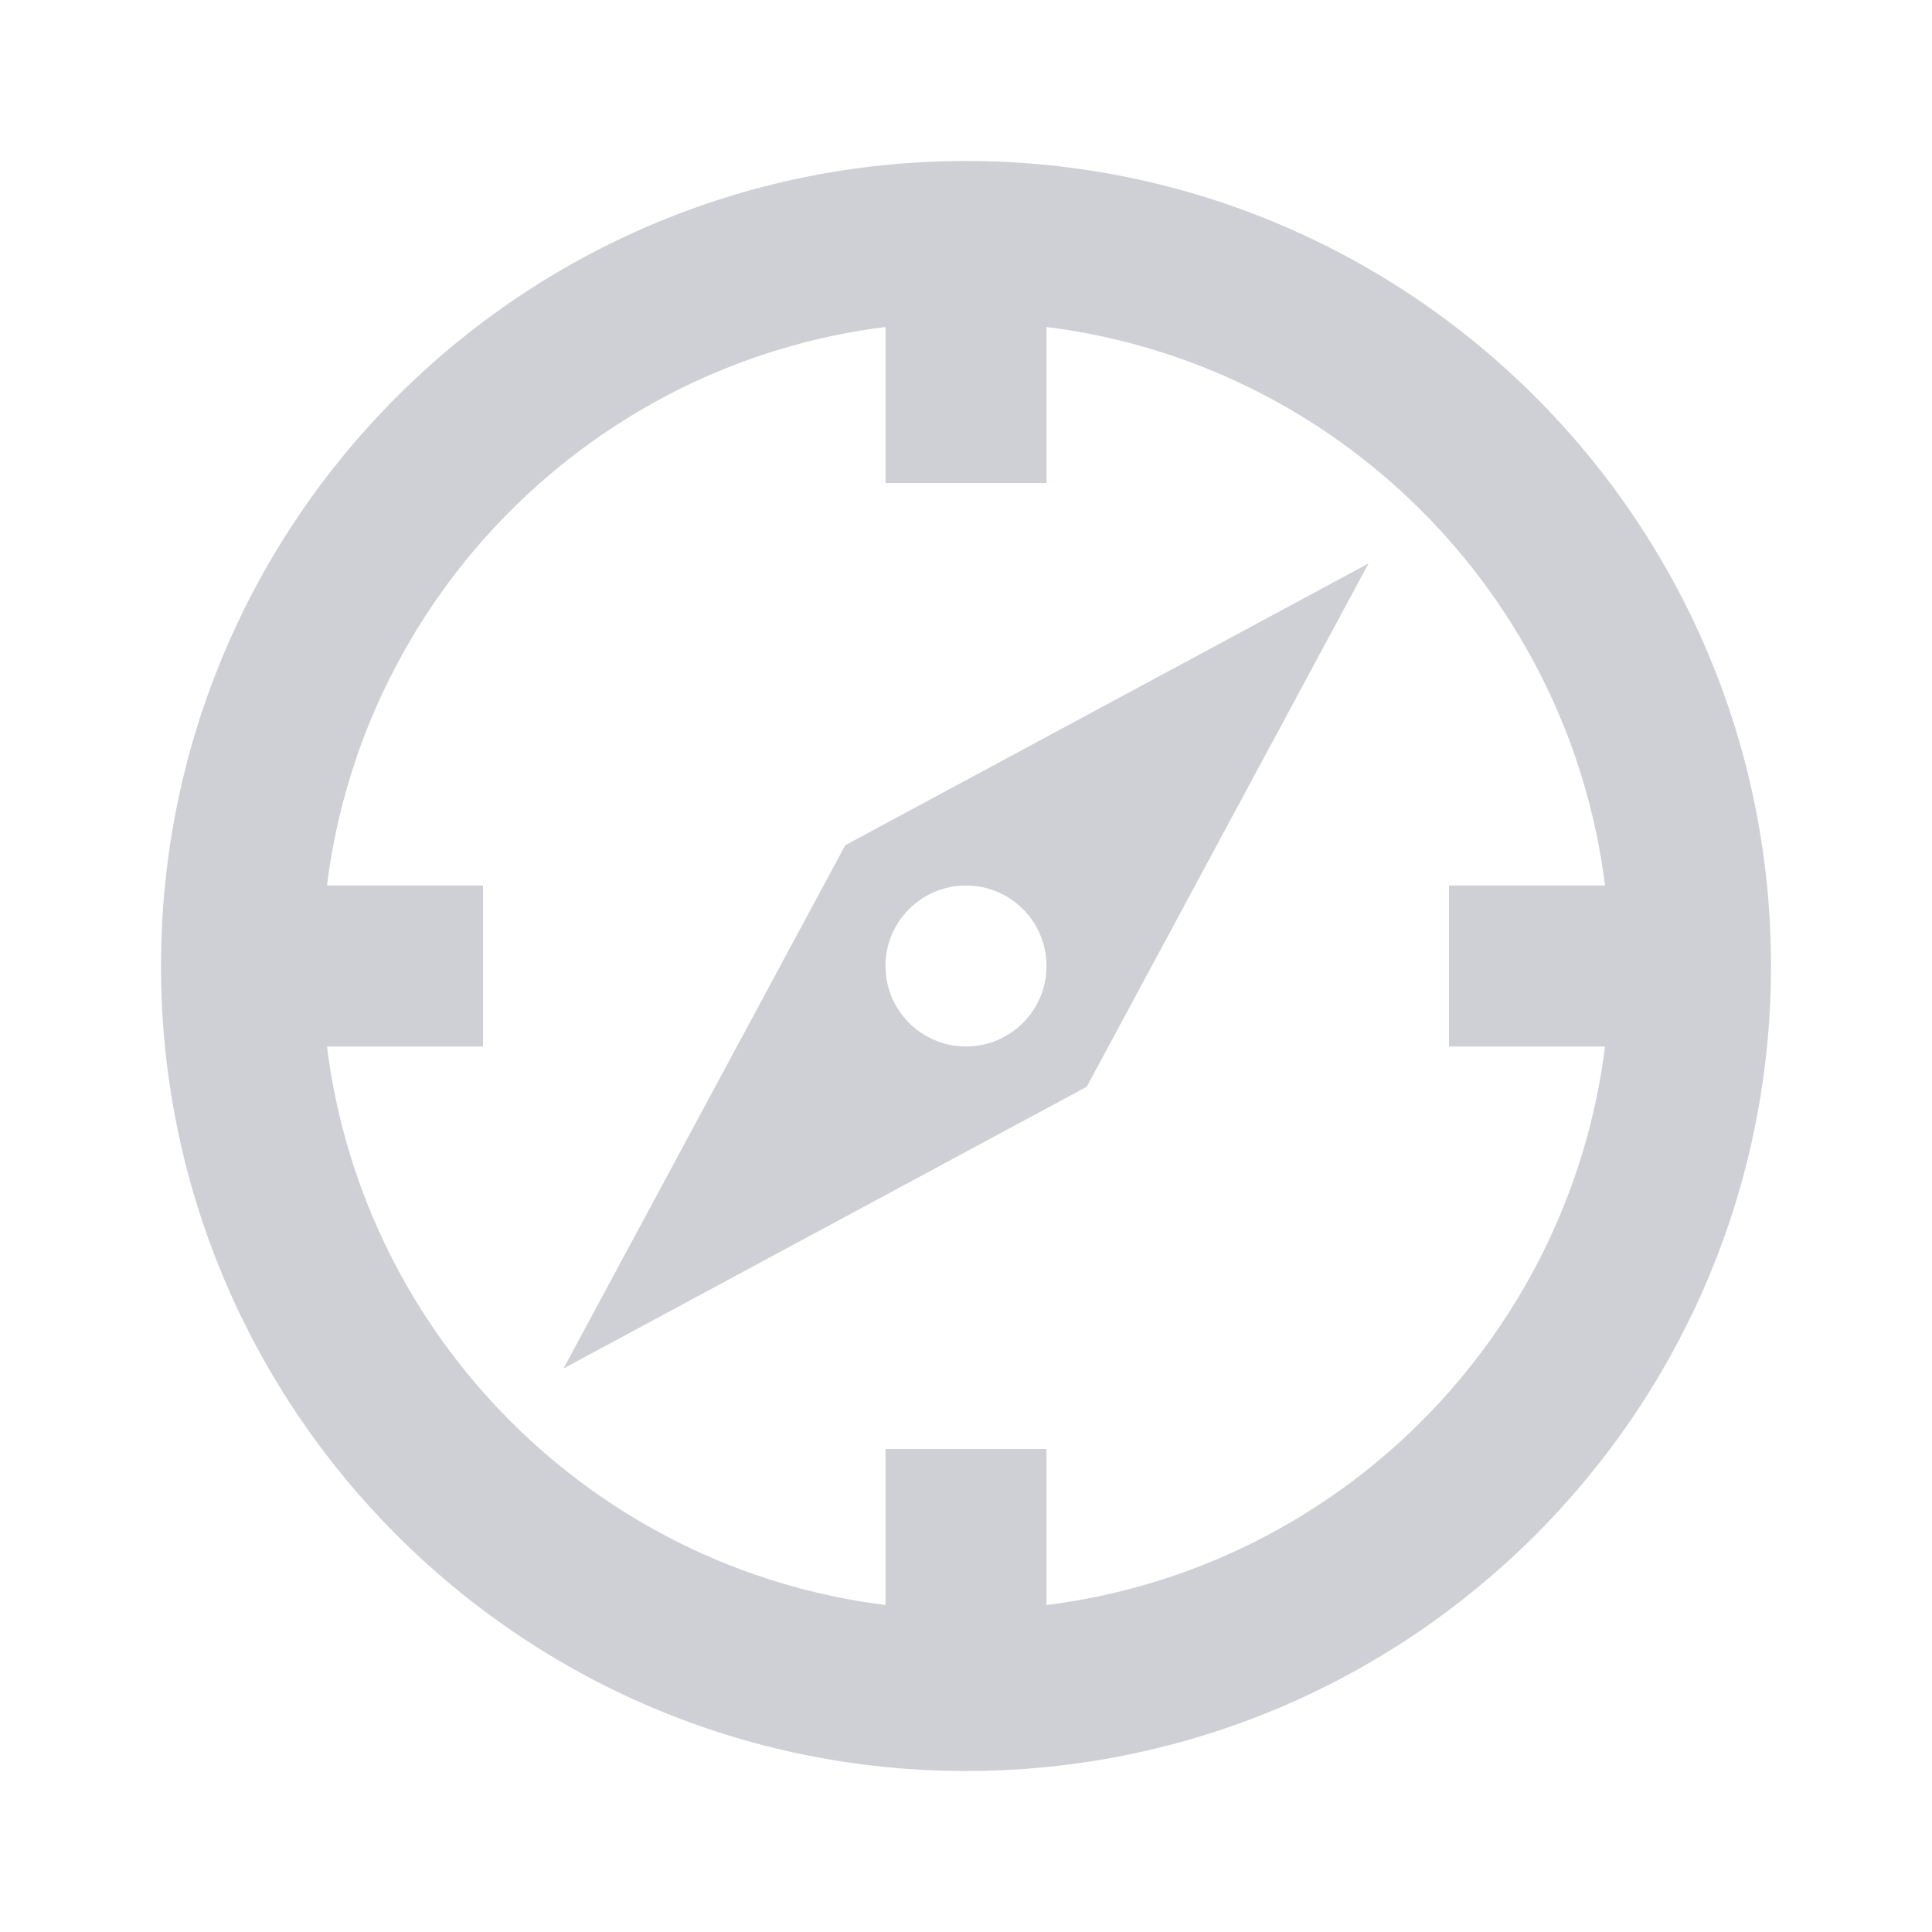
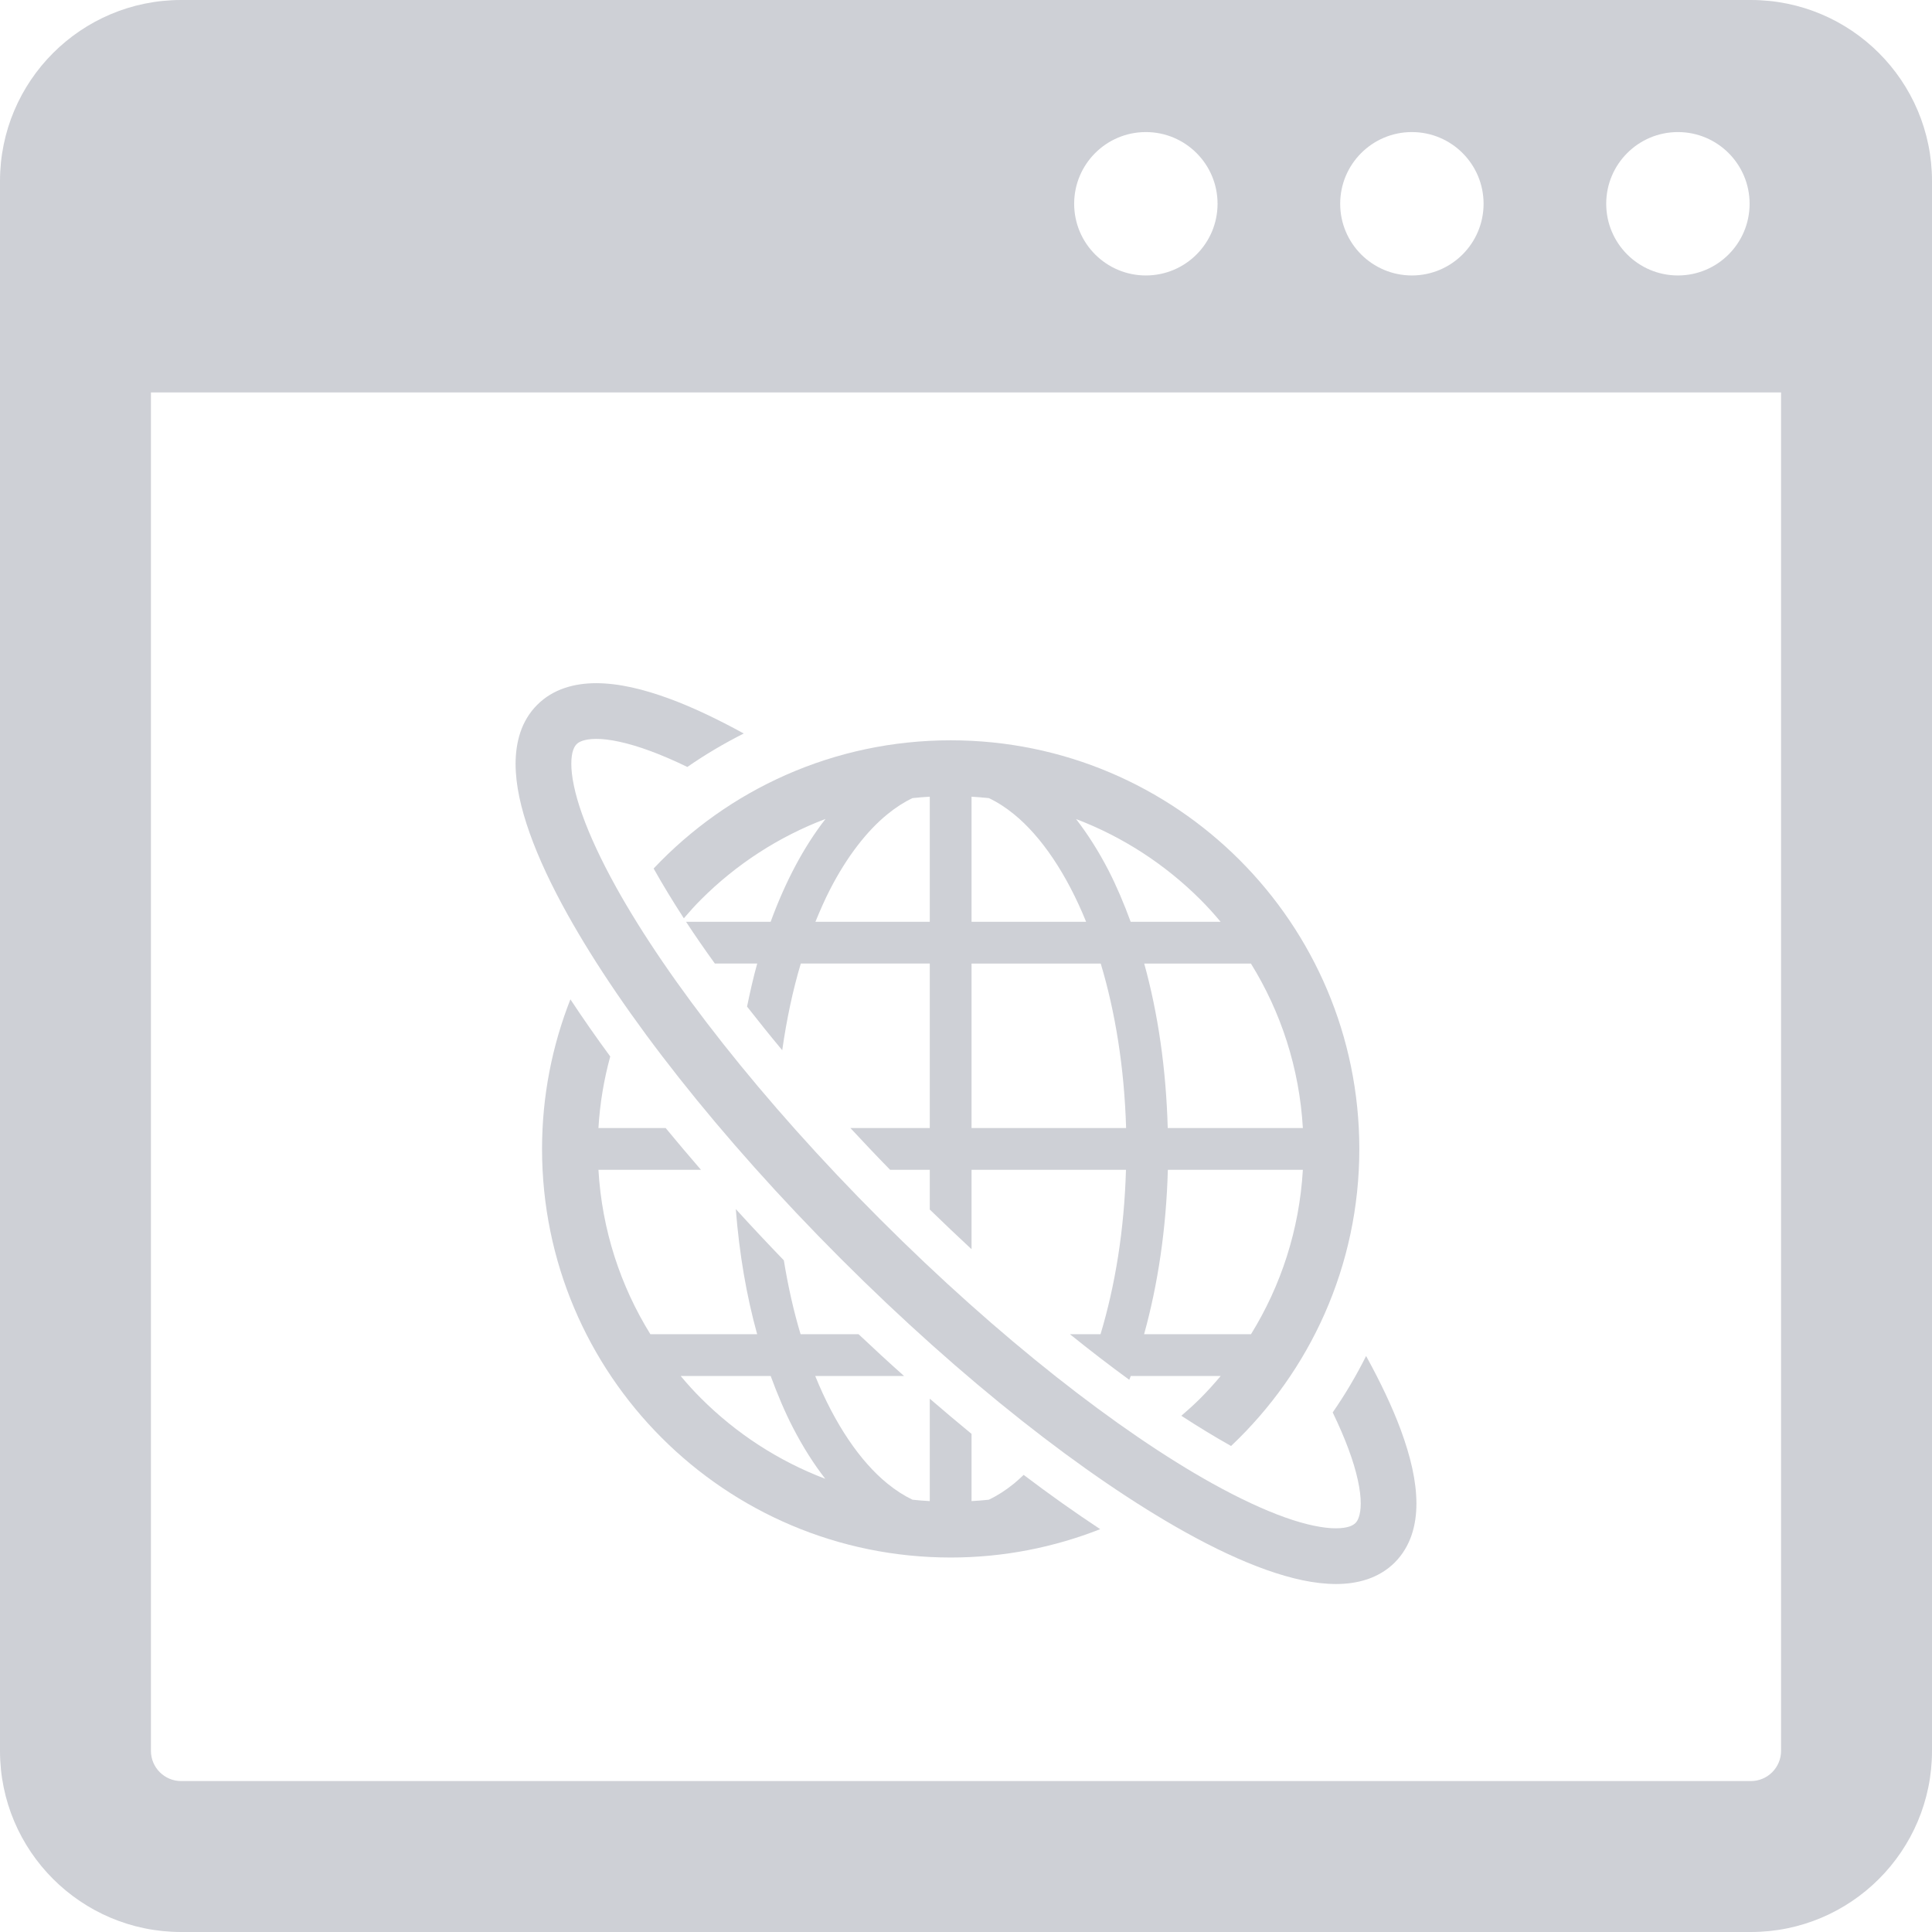
- <svg xmlns="http://www.w3.org/2000/svg" width="50" height="50" viewBox="0 0 512 512" version="1.1">
-   <g id="Page-1" stroke="none" stroke-width="1" fill="none" fill-rule="evenodd">
-     <g id="icon" fill="#CED0D6" transform="translate(42.66667, 42.66667)">
-       <path d="M213.333,3.55271368e-14 C331.154,3.55271368e-14 426.667,95.513 426.667,213.333 C426.667,331.154 331.154,426.667 213.333,426.667 C95.513,426.667 3.55271368e-14,331.154 3.55271368e-14,213.333 C3.55271368e-14,95.513 95.513,3.55271368e-14 213.333,3.55271368e-14 Z M234.668,43.987 L234.667,85.333 L192,85.333 L191.998,43.987 C114.8,53.615 53.615,114.8 43.987,191.998 L85.333,192 L85.333,234.667 L43.987,234.668 C53.614,311.866 114.8,373.052 191.998,382.679 L192,341.333 L234.667,341.333 L234.668,382.679 C311.866,373.052 373.052,311.866 382.679,234.668 L341.333,234.667 L341.333,192 L382.679,191.999 C373.053,114.801 311.866,53.614 234.668,43.987 Z M320,106.667 L245.333,245.333 L106.667,320 L181.333,181.333 L320,106.667 Z M213.333,192 C201.551,192 192,201.551 192,213.333 C192,225.115 201.551,234.667 213.333,234.667 C225.115,234.667 234.667,225.115 234.667,213.333 C234.667,201.551 225.115,192 213.333,192 Z" id="Combined-Shape">
- 
- </path>
-     </g>
+ <svg xmlns="http://www.w3.org/2000/svg" height="50" width="50" version="1.1" id="_x32_" viewBox="0 0 512 512" xml:space="preserve">
+   <style type="text/css">
+ 	.st0{fill:#CED0D6;}
+ </style>
+   <g>
+     <path class="st0" d="M268.726,393.156c-2.219,1.805-4.43,3.211-6.68,4.282c-1.508,0.164-3.039,0.289-4.578,0.367v-17.813   c-3.657-3.007-7.36-6.125-11.07-9.328v27.141c-1.524-0.078-3.07-0.203-4.578-0.367c-2.234-1.07-4.446-2.477-6.656-4.282   c-7.211-5.859-13.954-15.75-19.118-28.5h23.539c-4.016-3.578-8.031-7.273-12.047-11.07h-15.374   c-1.836-6.094-3.313-12.68-4.438-19.586c-4.359-4.523-8.618-9.054-12.734-13.586c0.922,11.781,2.828,22.969,5.664,33.172h-28.297   c-7.93-12.797-12.836-27.633-13.766-43.578h27.164c-3.203-3.711-6.328-7.398-9.352-11.07h-17.812   c0.382-6.539,1.461-12.867,3.125-18.961c-3.774-5.133-7.289-10.187-10.554-15.141c-4.836,12.297-7.516,25.649-7.516,39.641   c0,59.797,48.477,108.281,108.297,108.281c13.985,0,27.352-2.687,39.618-7.515c-6.586-4.344-13.383-9.156-20.282-14.383   C270.437,391.672,269.578,392.454,268.726,393.156z M185.812,370.602c-1.906-1.89-3.71-3.89-5.422-5.946h23.851   c1.782,4.852,3.719,9.462,5.914,13.711c2.578,4.985,5.43,9.516,8.546,13.531C206.25,387.164,195.078,379.859,185.812,370.602z" />
+     <path class="st0" d="M181.226,243.359c1.476-1.718,2.969-3.406,4.586-5.007c9.282-9.282,20.485-16.594,32.961-21.329   c-5.797,7.438-10.671,16.688-14.546,27.266h-22.414c2.367,3.609,4.922,7.304,7.633,11.062h11.226   c-1.031,3.671-1.89,7.5-2.695,11.406c2.985,3.813,6.078,7.672,9.321,11.563c1.164-8.141,2.797-15.883,4.922-22.969h34.18v43.586   h-21.039c3.438,3.695,6.922,7.398,10.523,11.07h10.516v10.531c3.671,3.578,7.382,7.086,11.07,10.516v-21.047h40.922   c-0.446,15.906-2.867,30.734-6.742,43.578h-8.102c5.321,4.281,10.57,8.328,15.719,12.078c0.117-0.343,0.273-0.656,0.398-1.008   h23.828c-1.726,2.055-3.531,4.055-5.422,5.946c-1.609,1.61-3.289,3.125-5.007,4.594c4.546,2.954,8.961,5.641,13.179,8.008   c20.914-19.742,33.993-47.695,33.993-78.726c-0.016-59.805-48.493-108.289-108.29-108.289c-31.046,0-59,13.07-78.726,33.976   C175.586,234.398,178.281,238.813,181.226,243.359z M331.523,353.586h-28.328c3.656-13.172,5.867-27.914,6.297-43.578h35.781   C344.343,325.954,339.437,340.79,331.523,353.586z M331.507,255.352c7.93,12.797,12.836,27.64,13.766,43.586h-35.812   c-0.43-15.641-2.578-30.414-6.234-43.586H331.507z M318.07,238.352c1.891,1.89,3.696,3.874,5.406,5.938H299.64   c-1.781-4.852-3.734-9.469-5.914-13.703c-2.578-4.985-5.446-9.508-8.562-13.531C297.617,221.79,308.789,229.102,318.07,238.352z    M257.469,211.133c1.538,0.094,3.07,0.219,4.594,0.375c2.234,1.062,4.445,2.469,6.664,4.282c7.203,5.859,13.93,15.75,19.11,28.5   h-30.367V211.133z M257.469,255.352h34.234c3.875,12.843,6.258,27.703,6.727,43.586h-40.961V255.352z M235.164,215.79   c2.21-1.813,4.422-3.219,6.656-4.282c1.508-0.172,3.031-0.282,4.578-0.375v33.157h-30.305c1.242-3.024,2.508-5.938,3.898-8.618   C224.437,227.039,229.687,220.258,235.164,215.79z" />
+     <path class="st0" d="M150.398,242.321c14.687,26.359,40.148,58.953,72.445,91.266c32.29,32.289,64.891,57.75,91.25,72.437   c7.718,4.298,14.906,7.665,21.546,10.024c6.641,2.343,12.688,3.71,18.383,3.734c2.859,0,5.656-0.367,8.336-1.258   c2.664-0.898,5.218-2.39,7.274-4.453c2.078-2.078,3.57-4.625,4.469-7.297c0.906-2.687,1.266-5.484,1.266-8.344   c-0.016-6.031-1.563-12.484-4.172-19.562c-2.242-6.046-5.352-12.578-9.164-19.515c-2.602,5.203-5.555,10.203-8.852,14.953   c1.664,3.453,3.07,6.695,4.172,9.68c2.266,6.054,3.274,11.078,3.258,14.445c0,1.594-0.218,2.797-0.5,3.61   c-0.273,0.813-0.562,1.234-0.906,1.586c-0.343,0.321-0.758,0.618-1.578,0.914c-0.805,0.266-2.008,0.477-3.602,0.477   c-3.18,0.015-7.844-0.883-13.454-2.883c-5.594-1.992-12.133-5.031-19.304-9.015c-24.57-13.657-56.508-38.469-87.993-69.977   c-31.484-31.477-56.32-63.414-69.976-87.992c-3.977-7.172-7.016-13.703-9.008-19.313c-2.008-5.594-2.898-10.25-2.883-13.438   c0-1.594,0.203-2.797,0.485-3.602c0.289-0.82,0.578-1.226,0.906-1.57c0.359-0.351,0.773-0.64,1.594-0.922   c0.805-0.266,2.008-0.492,3.602-0.492c3.367-0.023,8.39,0.992,14.438,3.242c3,1.109,6.258,2.515,9.726,4.195   c4.75-3.297,9.742-6.242,14.946-8.867c-6.954-3.813-13.508-6.938-19.563-9.172c-7.07-2.61-13.523-4.141-19.546-4.164   c-2.859,0.008-5.656,0.367-8.336,1.274c-2.68,0.89-5.234,2.39-7.289,4.469c-2.078,2.054-3.57,4.601-4.462,7.266   c-0.898,2.687-1.258,5.484-1.273,8.343c0.015,5.703,1.39,11.75,3.742,18.391C142.726,227.414,146.102,234.602,150.398,242.321z" />
+     <path class="st0" d="M464,0H48C21.492,0,0,21.492,0,48v416c0,26.508,21.492,48,48,48h416c26.507,0,48-21.492,48-48V48   C512,21.492,490.507,0,464,0z M444.664,35c10.492,0,19,8.508,19,19s-8.508,19-19,19c-10.493,0-19-8.508-19-19   S434.171,35,444.664,35z M374.164,35c10.492,0,19,8.508,19,19s-8.508,19-19,19c-10.493,0-19-8.508-19-19S363.671,35,374.164,35z    M303.664,35c10.492,0,19,8.508,19,19s-8.508,19-19,19c-10.493,0-19-8.508-19-19S293.171,35,303.664,35z M472,464   c0,4.406-3.586,8-8,8H48c-4.414,0-8-3.594-8-8V104h432V464z" />
  </g>
</svg>
